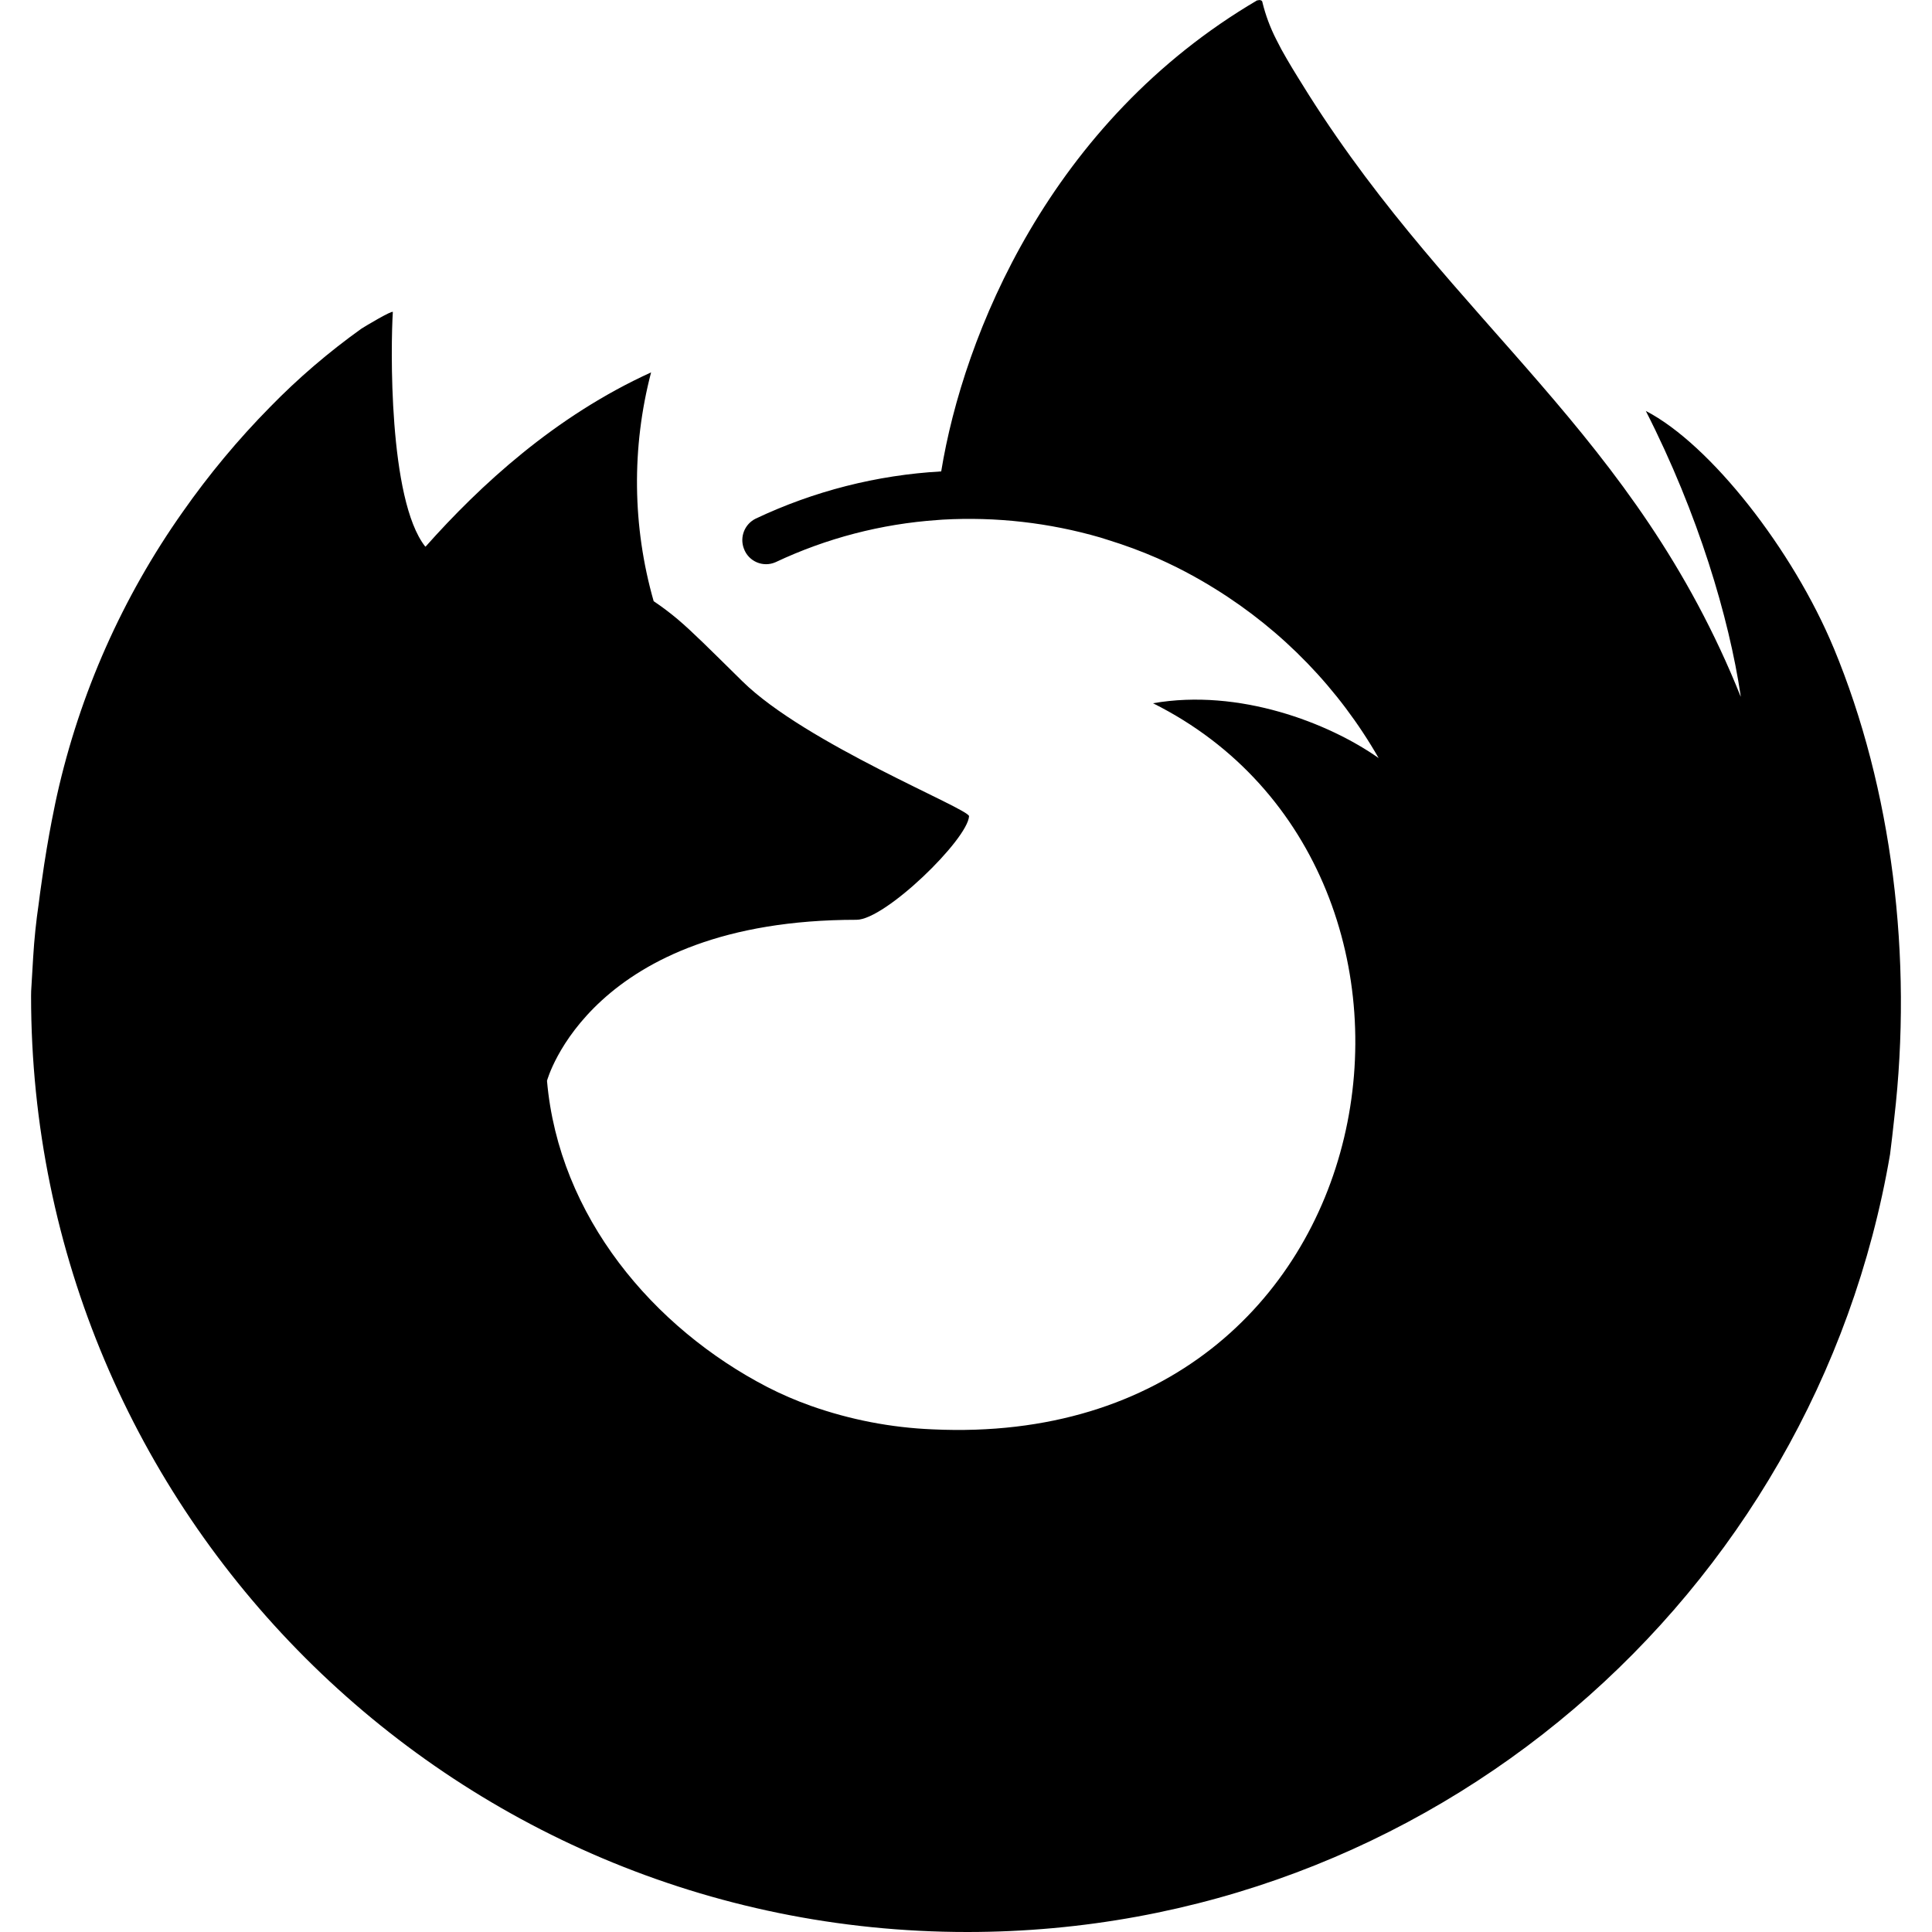
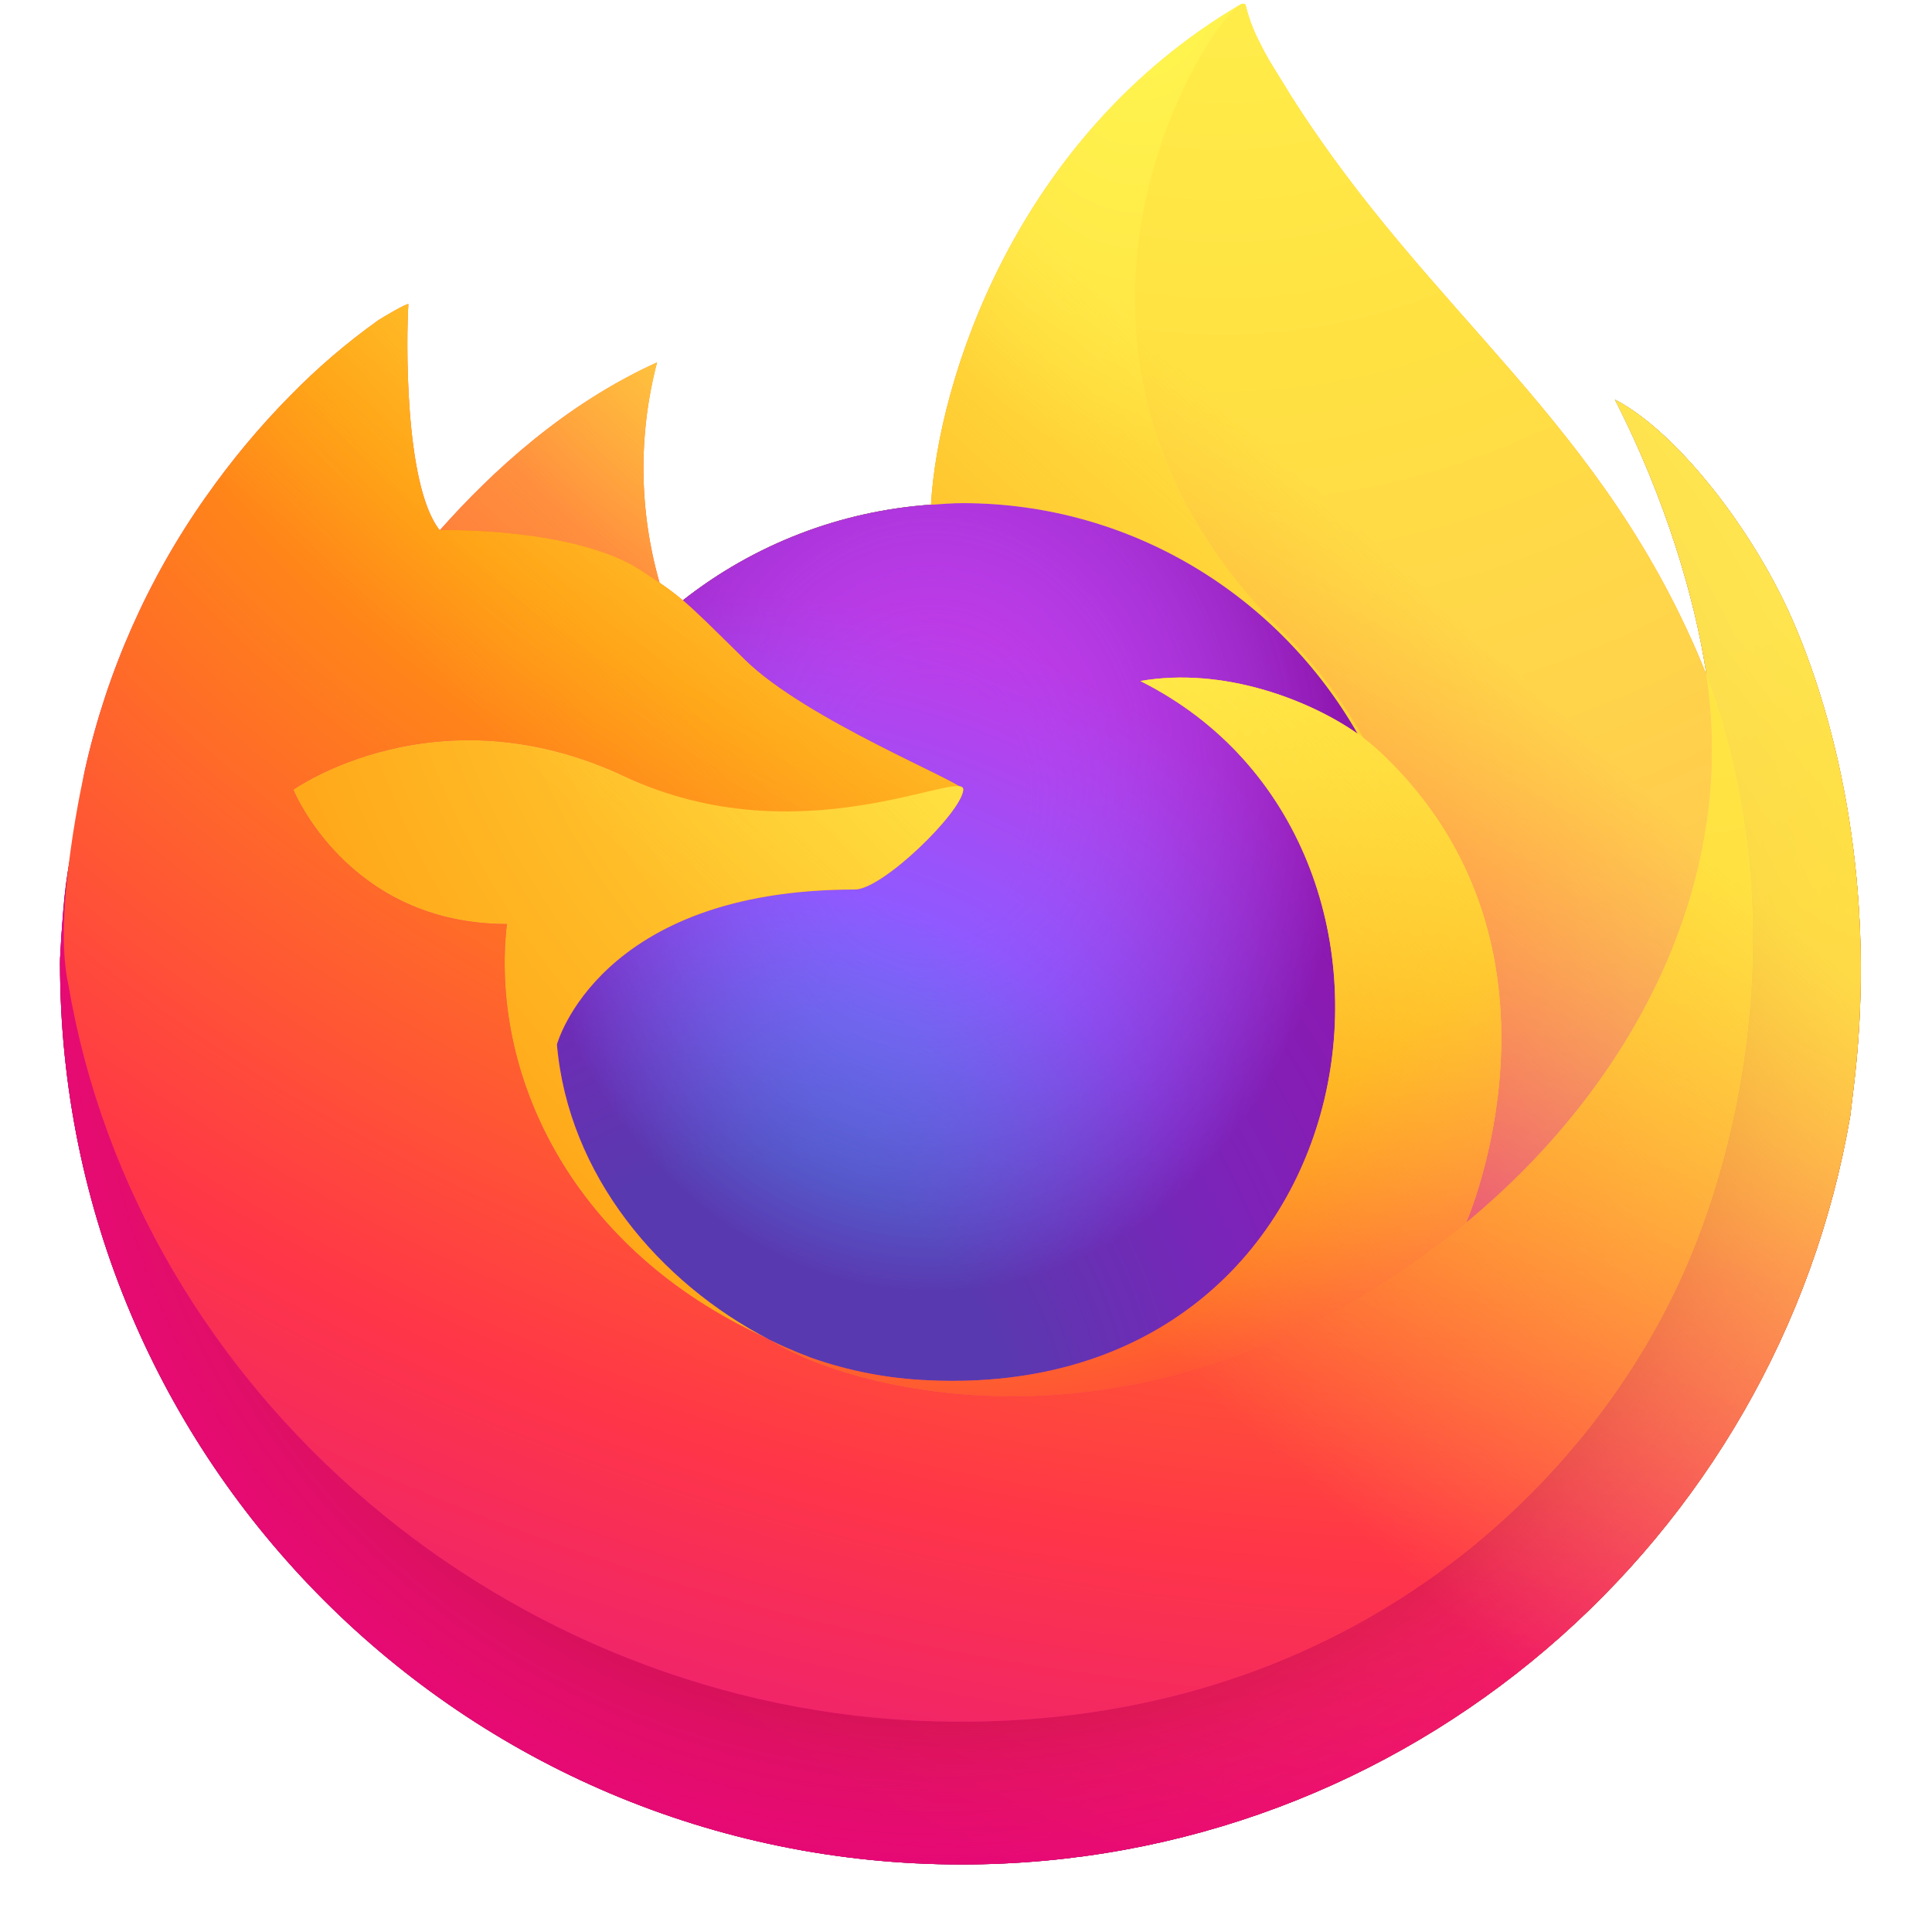
- <svg xmlns="http://www.w3.org/2000/svg" role="img" viewBox="0 0 24 24">
-   <path d="M8.824 7.287c.008 0 .004 0 0 0zm-2.8-1.4c.006 0 .003 0 0 0zm16.754 2.161c-.505-1.215-1.53-2.528-2.333-2.943.654 1.283 1.033 2.57 1.177 3.53l.002.02c-1.314-3.278-3.544-4.6-5.366-7.477-.091-.147-.184-.292-.273-.446a3.545 3.545 0 01-.13-.24 2.118 2.118 0 01-.172-.46.03.03 0 00-.027-.03.038.038 0 00-.021 0l-.006.001a.037.037 0 00-.01.005L15.624 0c-2.585 1.515-3.657 4.168-3.932 5.856a6.197 6.197 0 00-2.305.587.297.297 0 00-.147.37c.057.162.24.24.396.17a5.622 5.622 0 012.008-.523l.067-.005a5.847 5.847 0 011.957.222l.095.03a5.816 5.816 0 01.616.228c.08.036.16.073.238.112l.107.055a5.835 5.835 0 01.368.211 5.953 5.953 0 012.034 2.104c-.62-.437-1.733-.868-2.803-.681 4.183 2.09 3.06 9.292-2.737 9.02a5.164 5.164 0 01-1.513-.292 4.42 4.42 0 01-.538-.232c-1.42-.735-2.593-2.121-2.74-3.806 0 0 .537-2 3.845-2 .357 0 1.38-.998 1.398-1.287-.005-.095-2.029-.9-2.817-1.677-.422-.416-.622-.616-.8-.767a3.47 3.47 0 00-.301-.227 5.388 5.388 0 01-.032-2.842c-1.195.544-2.124 1.403-2.8 2.163h-.006c-.46-.584-.428-2.51-.402-2.913-.006-.025-.343.176-.389.206-.406.29-.787.616-1.136.974-.397.403-.76.839-1.085 1.303a9.816 9.816 0 00-1.562 3.52c-.003.013-.11.487-.19 1.073-.013.09-.026.181-.037.272a7.8 7.8 0 00-.069.667l-.002.034-.023.387-.001.06C.386 18.795 5.593 24 12.016 24c5.752 0 10.527-4.176 11.463-9.661.02-.149.035-.298.052-.448.232-1.994-.025-4.09-.753-5.844z" />
+ <svg xmlns="http://www.w3.org/2000/svg" xmlns:xlink="http://www.w3.org/1999/xlink" viewBox="0 0 51500 51500">
+   <radialGradient id="b" cx="87.4%" cy="-12.9%" r="128%" gradientTransform="matrix(.8 0 0 1 .18 .13)">
+     <stop offset=".13" stop-color="#ffbd4f" />
+     <stop offset=".28" stop-color="#ff980e" />
+     <stop offset=".47" stop-color="#ff3750" />
+     <stop offset=".78" stop-color="#eb0878" />
+     <stop offset=".86" stop-color="#e50080" />
+   </radialGradient>
+   <radialGradient id="d" cx="49%" cy="40%" r="128%" gradientTransform="matrix(.82 0 0 1 .09 0)">
+     <stop offset=".3" stop-color="#960e18" />
+     <stop offset=".35" stop-color="#b11927" stop-opacity=".74" />
+     <stop offset=".43" stop-color="#db293d" stop-opacity=".34" />
+     <stop offset=".5" stop-color="#f5334b" stop-opacity=".1" />
+     <stop offset=".53" stop-color="#ff3750" stop-opacity="0" />
+   </radialGradient>
+   <radialGradient id="e" cx="48%" cy="-12%" r="140%">
+     <stop offset=".13" stop-color="#fff44f" />
+     <stop offset=".53" stop-color="#ff980e" />
+   </radialGradient>
+   <radialGradient id="f" cx="22.76%" cy="110.11%" r="100%">
+     <stop offset=".35" stop-color="#3a8ee6" />
+     <stop offset=".67" stop-color="#9059ff" />
+     <stop offset="1" stop-color="#c139e6" />
+   </radialGradient>
+   <radialGradient id="h" cx="52%" cy="33%" r="59%" gradientTransform="scale(.9 1)">
+     <stop offset=".21" stop-color="#9059ff" stop-opacity="0" />
+     <stop offset=".97" stop-color="#6e008b" stop-opacity=".6" />
+   </radialGradient>
+   <radialGradient id="i" cx="210%" cy="-100%" r="290%">
+     <stop offset=".1" stop-color="#ffe226" />
+     <stop offset=".79" stop-color="#ff7139" />
+   </radialGradient>
+   <radialGradient id="j" cx="84%" cy="-41%" r="180%">
+     <stop offset=".11" stop-color="#fff44f" />
+     <stop offset=".46" stop-color="#ff980e" />
+     <stop offset=".72" stop-color="#ff3647" />
+     <stop offset=".9" stop-color="#e31587" />
+   </radialGradient>
+   <radialGradient id="k" cx="16.1%" cy="-18.6%" r="348.8%" gradientTransform="matrix(.10453 .46743 -.99452 .04913 -.05 -.26)">
+     <stop offset="0" stop-color="#fff44f" />
+     <stop offset=".3" stop-color="#ff980e" />
+     <stop offset=".57" stop-color="#ff3647" />
+     <stop offset=".74" stop-color="#e31587" />
+   </radialGradient>
+   <radialGradient id="l" cx="18.9%" cy="-42.5%" r="238.4%">
+     <stop offset=".14" stop-color="#fff44f" />
+     <stop offset=".48" stop-color="#ff980e" />
+     <stop offset=".66" stop-color="#ff3647" />
+     <stop offset=".9" stop-color="#e31587" />
+   </radialGradient>
+   <radialGradient id="m" cx="159.3%" cy="-44.72%" r="313.1%">
+     <stop offset=".09" stop-color="#fff44f" />
+     <stop offset=".63" stop-color="#ff980e" />
+   </radialGradient>
+   <linearGradient id="a" x1="87.25%" x2="9.4%" y1="15.5%" y2="93.1%">
+     <stop offset=".05" stop-color="#fff44f" />
+     <stop offset=".37" stop-color="#ff980e" />
+     <stop offset=".53" stop-color="#ff3647" />
+     <stop offset=".7" stop-color="#e31587" />
+   </linearGradient>
+   <linearGradient id="n" x1="80%" x2="18%" y1="14%" y2="84%">
+     <stop offset=".17" stop-color="#fff44f" stop-opacity=".8" />
+     <stop offset=".6" stop-color="#fff44f" stop-opacity="0" />
+   </linearGradient>
+   <path id="c" d="M47870 16735c-1044-2512-3160-5224-4820-6082 1352 2650 2134 5310 2433 7294 0-6 2 5 4 22l4 26c2268 6147 1032 12398-748 16218-2754 5910-9420 11967-19857 11670-11276-318-21210-8683-23064-19643-338-1728 0-2605 170-4008-207 1080-286 1394-390 3315l-2 123c0 13270 10760 24030 24032 24030 11887 0 21756-8630 23690-19963l110-927c477-4120-53-8453-1560-12075z" />
+   <path id="g" d="M25677 21050c-40 598-2150 2660-2890 2660-6834 0-7943 4133-7943 4133 303 3480 2726 6348 5660 7865 134 70 270 130 405 193a13277 13277 0 00706 289 10674 10674 0 003127 603c11978 562 14300-14320 5655-18640 2213-385 4510 505 5794 1407-2100-3672-6025-6150-10530-6150-285 0-564 24-844 43a12025 12025 0 00-6614 2549c366 310 780 724 1650 1583 1630 1606 5813 3270 5822 3465z" />
+   <path fill="url(#a)" d="M47870 16735c-1044-2512-3160-5224-4820-6082 1352 2650 2134 5310 2433 7294l5 40c-2718-6773-7325-9505-11088-15452l-566-920a7372 7372 0 01-265-497 4370 4370 0 01-359-950 63 63 0 00-55-65 82 82 0 00-45 0l-12 7-17 10 10-14c-6037 3536-8085 10076-8274 13350a12025 12025 0 00-6614 2548 7136 7136 0 00-622-470 11134 11134 0 01-68-5873c-2468 1124-4390 2900-5785 4470h-10c-953-1206-886-5187-832-6018-10-52-710 363-802 425a17507 17507 0 00-2349 2012 21048 21048 0 00-2244 2692l-1 3v-3a20284 20284 0 00-3225 7280l-32 160a39700 39700 0 00-237 1500l-5 52a22907 22907 0 00-390 3316l-1 120c0 13270 10760 24030 24032 24030 11887 0 21756-8630 23690-19963l110-927c477-4120-53-8453-1560-12075zM20170 35545c113 53 220 112 334 164l16 10a12620 12620 0 01-350-174zm5506-14493zm19813-3060l-3-23 4 26z" />
+   <use fill="url(#b)" xlink:href="#c" />
+   <use fill="url(#d)" xlink:href="#c" />
+   <path fill="url(#e)" d="M36192 19560l150 110a13070 13070 0 00-2231-2911C26640 9290 32150 563 33080 120l10-13c-6037 3535-8085 10076-8273 13348 280-20 560-43 844-43 4505 0 8430 2477 10530 6150z" />
+   <use fill="url(#f)" xlink:href="#g" />
+   <use fill="url(#h)" xlink:href="#g" />
+   <path fill="url(#i)" d="M17083 15204a24404 24404 0 01498 330 11134 11134 0 01-67-5874c-2470 1125-4390 2900-5785 4470 115-3 3600-66 5354 1074z" />
+   <path fill="url(#j)" d="M1822 26240c1855 10960 11788 19325 23063 19644 10437 296 17104-5762 19858-11670 1780-3820 3016-10070 748-16218v-2l-4-24c-2-17-4-28-4-22l5 40c853 5566-1980 10958-6405 14604l-13 30c-8625 7023-16878 4237-18550 3097a14410 14410 0 01-350-174c-5028-2403-7105-6984-6660-10913-4245 0-5693-3580-5693-3580s3812-2718 8836-355c4653 2190 9023 355 9023 354-10-195-4192-1860-5822-3465-872-860-1285-1272-1652-1583a7136 7136 0 00-622-470 28293 28293 0 00-498-330c-1753-1140-5240-1076-5355-1073h-10c-953-1207-886-5188-832-6020-10-50-710 363-802 426a17507 17507 0 00-2349 2012 21048 21048 0 00-2244 2692l-1 3v-3a20284 20284 0 00-3225 7280c-10 52-865 3784-444 5720z" />
+   <path fill="url(#k)" d="M34110 16760a13070 13070 0 012231 2910l360 296c5450 5020 2594 12120 2380 12626 4426-3646 7258-9038 6405-14604-2716-6774-7323-9506-11086-15453l-566-920a7372 7372 0 01-265-497 4370 4370 0 01-359-950 63 63 0 00-55-65 82 82 0 00-45 0l-12 7-17 10c-930 443-6440 9170 1030 16640z" />
+   <path fill="url(#l)" d="M36702 19965a4743 4743 0 00-360-295l-150-110c-1283-900-3580-1792-5794-1407 8644 4322 6323 19203-5655 18640a10674 10674 0 01-3127-603 13451 13451 0 01-706-289 9064 9064 0 01-405-193l16 10c1670 1140 9924 3925 18550-3097l13-30c213-506 3068-7606-2380-12626z" />
+   <path fill="url(#m)" d="M14844 27844s1110-4133 7943-4133c740 0 2850-2062 2890-2660s-4370 1836-9023-354c-5024-2363-8836 354-8836 354s1448 3580 5693 3580c-445 3930 1632 8510 6660 10913 113 53 218 112 334 164-2935-1517-5358-4384-5660-7865z" />
+   <path fill="url(#n)" d="M47870 16735c-1044-2512-3160-5224-4820-6082 1352 2650 2134 5310 2433 7294l5 40c-2718-6773-7325-9505-11088-15452l-566-920a7372 7372 0 01-265-497 4370 4370 0 01-359-950 63 63 0 00-55-65 82 82 0 00-45 0l-12 7-17 10 10-14c-6037 3536-8085 10076-8274 13350 280-20 560-43 845-43 4505 0 8430 2477 10530 6148-1284-900-3580-1792-5795-1407 8644 4322 6323 19203-5655 18640a10674 10674 0 01-3127-603 13451 13451 0 01-706-289 9064 9064 0 01-405-193l17 10a14410 14410 0 01-350-174c112 53 218 112 333 164-2935-1517-5358-4384-5660-7865 0 0 1108-4133 7942-4133 740 0 2850-2062 2890-2660-10-195-4190-1860-5822-3465-870-860-1285-1272-1650-1583a7136 7136 0 00-623-470 11134 11134 0 01-67-5873c-2470 1124-4390 2900-5785 4470h-10c-953-1207-886-5187-832-6020-10-50-710 363-802 426a17507 17507 0 00-2349 2012 21048 21048 0 00-2243 2692l-1 3v-3a20284 20284 0 00-3225 7280l-32 160a39787 39787 0 00-277 1515c-2 18 2-17 0 0a27956 27956 0 00-355 3353l-3 122c0 13270 10760 24030 24032 24030 11887 0 21756-8630 23690-19963l110-927c477-4120-53-8453-1560-12075zm-2384 1234l4 26v-2l-4-24z" />
</svg>
